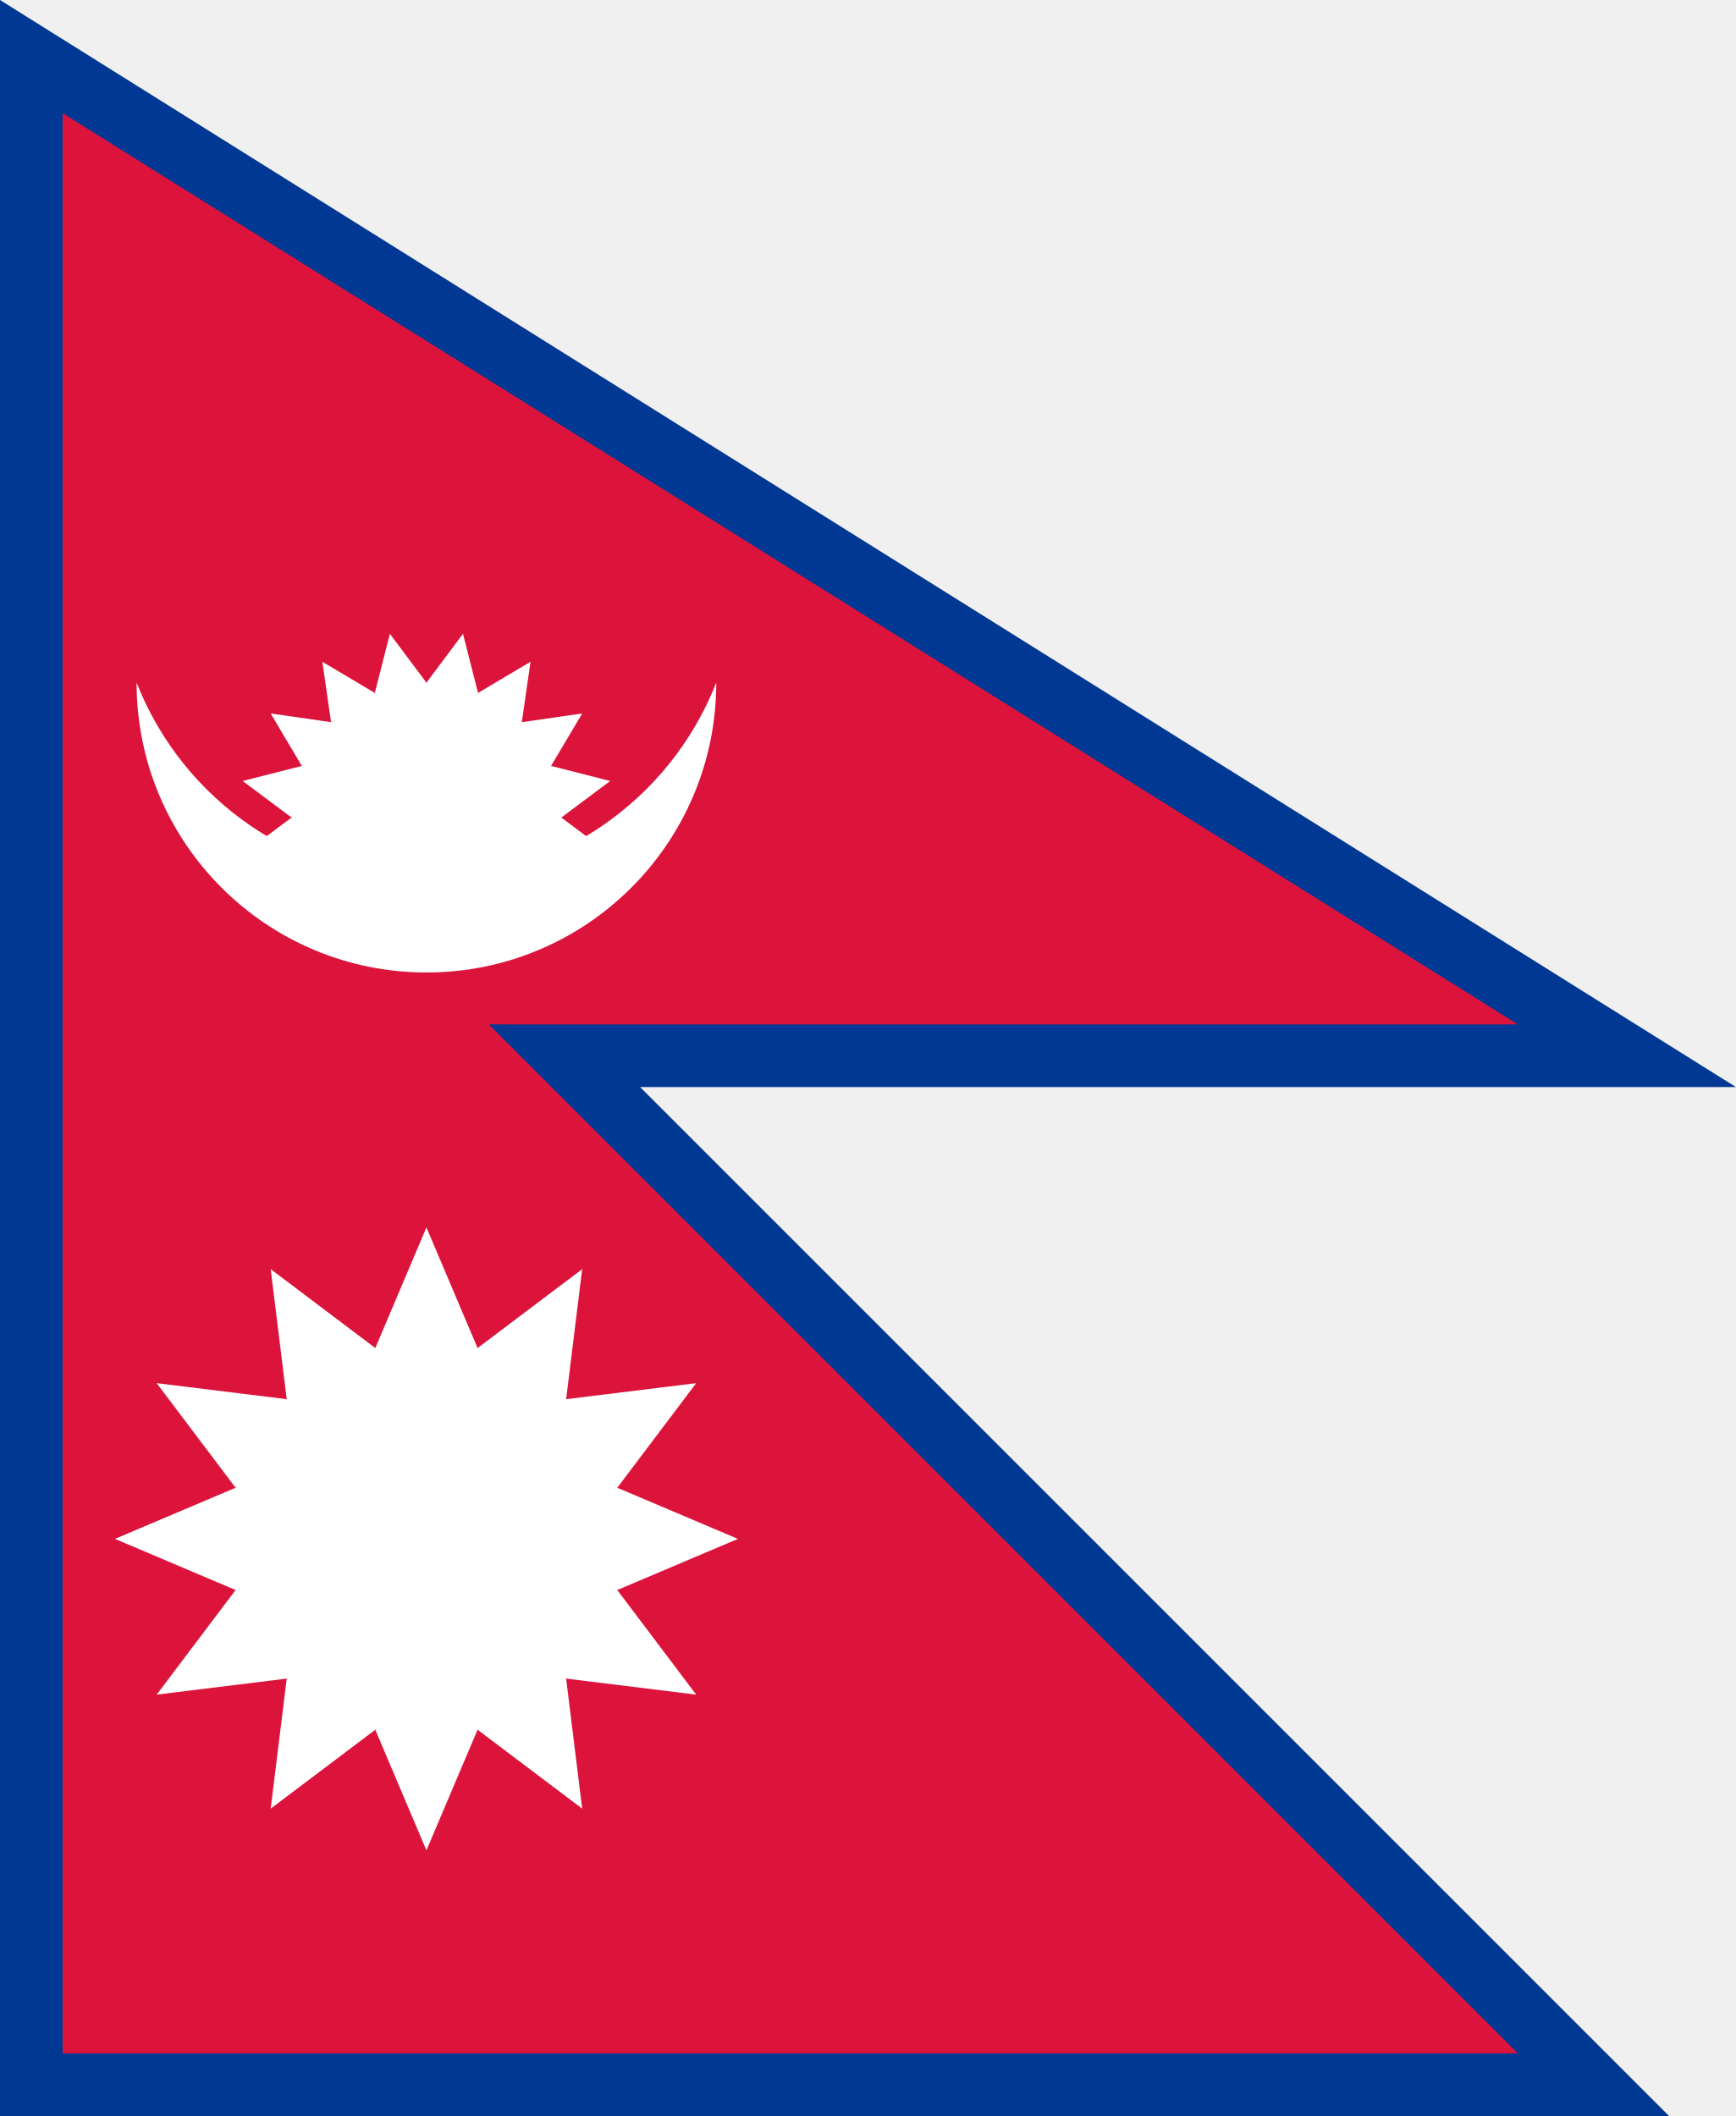
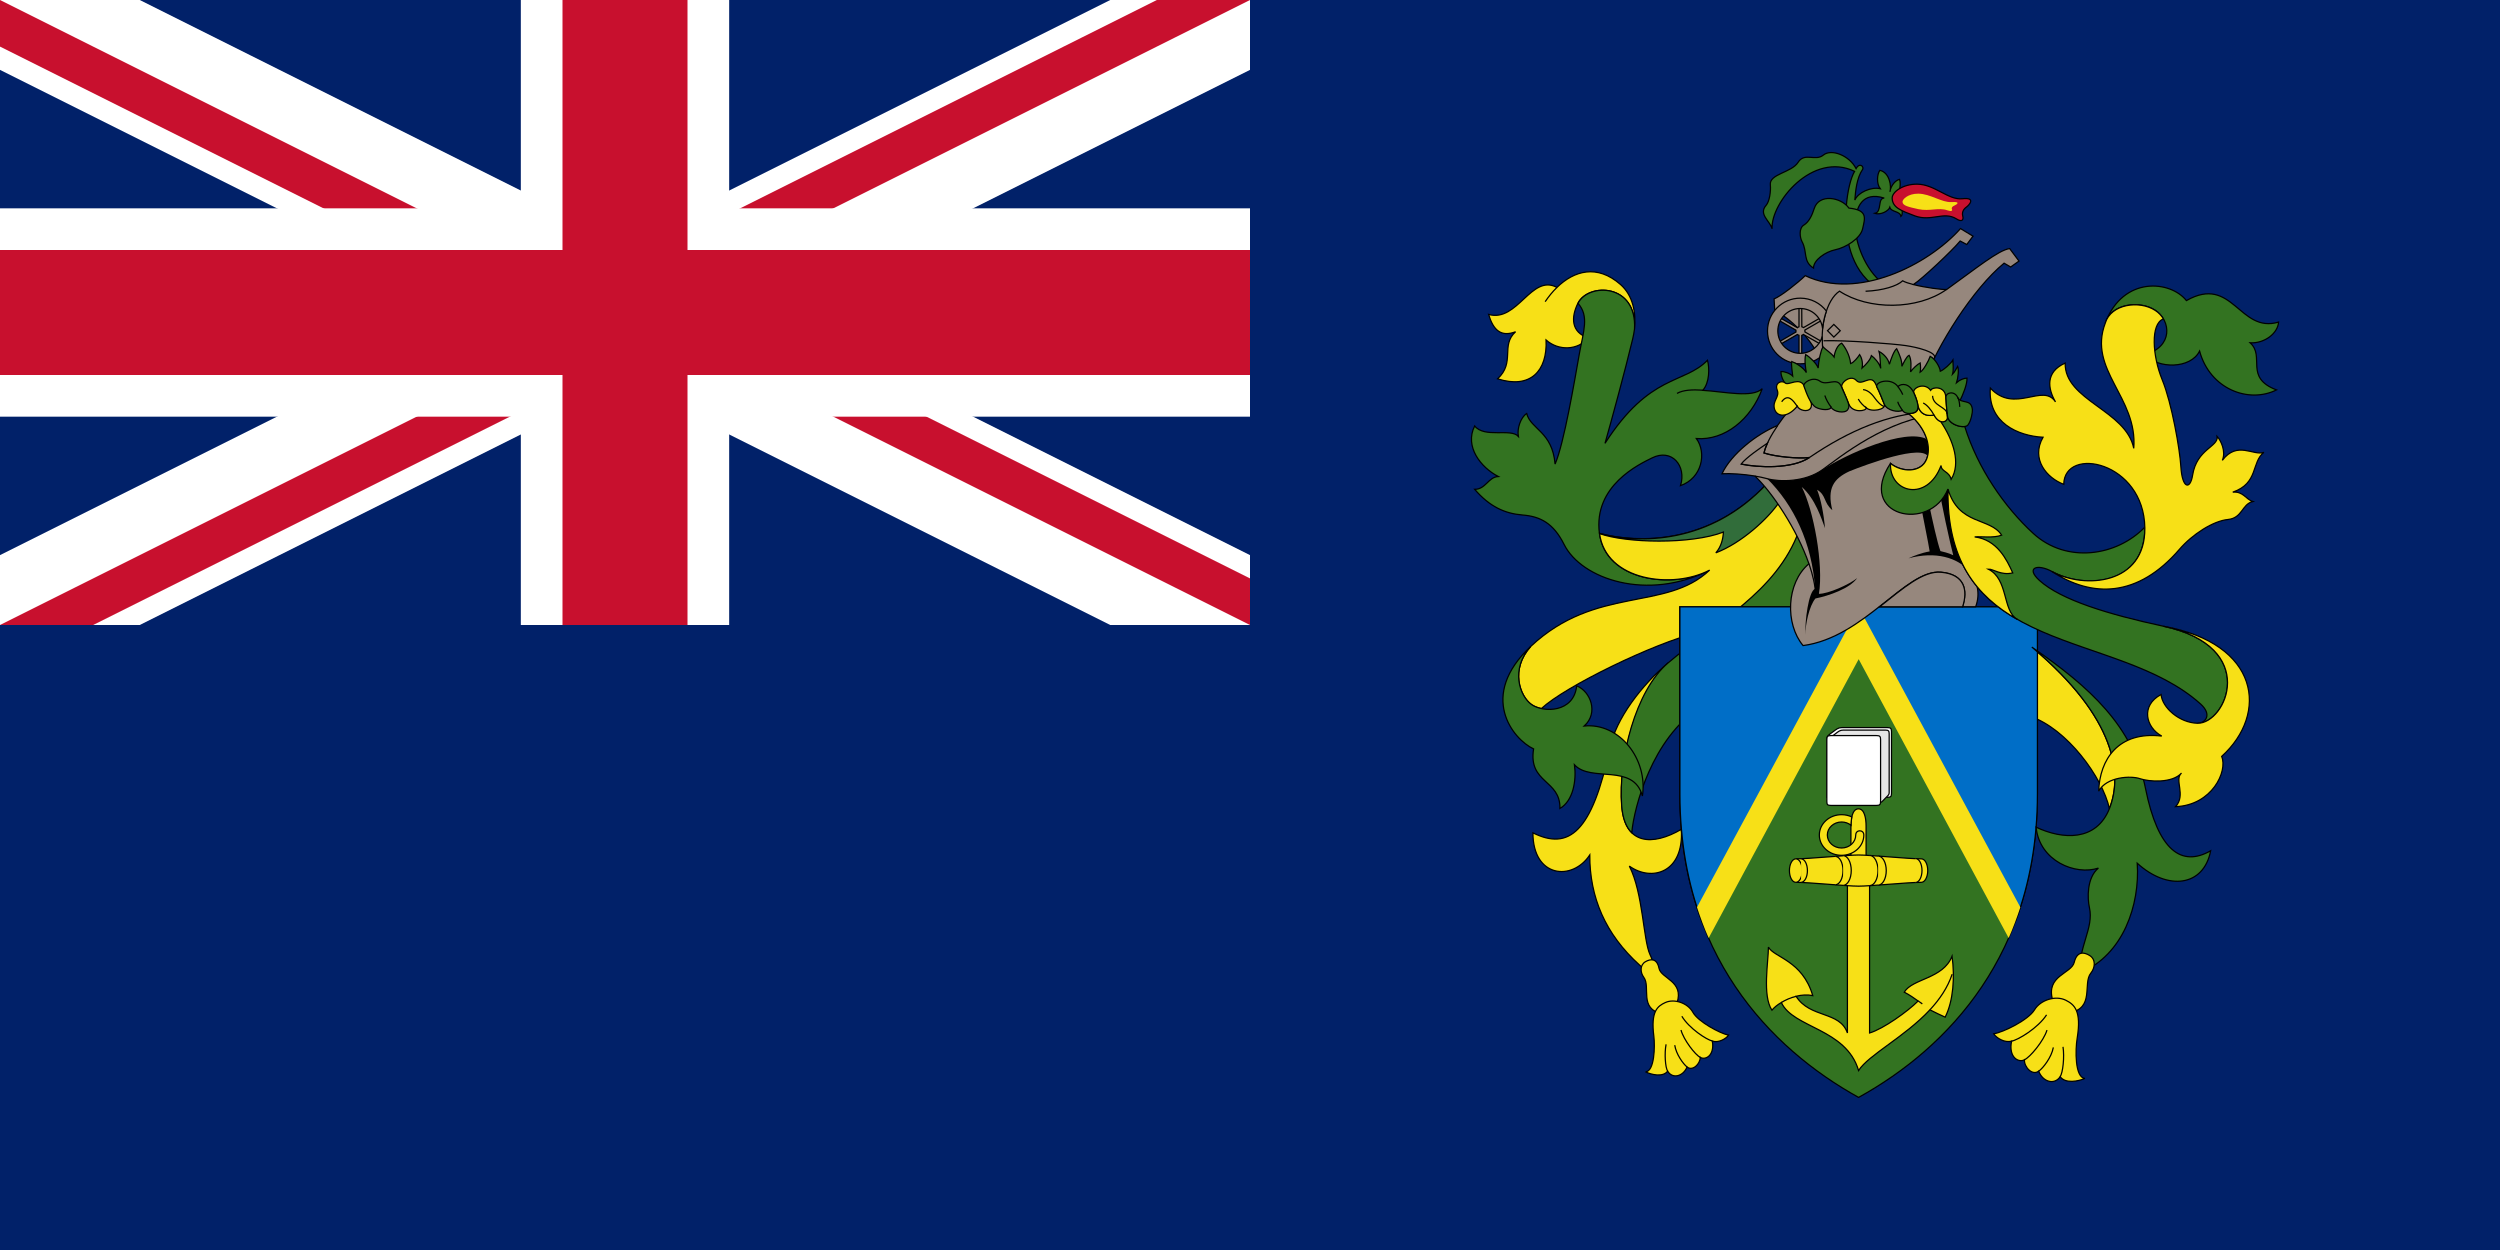
- <svg xmlns="http://www.w3.org/2000/svg" xmlns:xlink="http://www.w3.org/1999/xlink" version="1.1" width="726" height="885" viewBox="-17.582 -4.664 71.571 87.246">
-   <use xlink:href="#b" stroke="#003893" stroke-width="5.165" />
-   <path id="b" d="M -15,37.574 h 60 L -15,0 v 80 h 60 L -15,20 z" fill="#DC143C" />
-   <g fill="#fff">
-     <path d="M -11.95,23.483 A 12.84,12.84 0 0,0 11.95,23.483 A 11.95 11.95 0 0,1 -11.95,23.483" />
-     <g transform="translate(0,29.04456) scale(5.561061)">
-       <circle r="1" />
-       <g id="jags6">
-         <g id="jags3">
-           <path id="jag" d="M 0.195,-0.981 L 0,-1.389 L -0.195,-0.981" transform="rotate(11.25)" />
-           <use xlink:href="#jag" transform="rotate(22.5)" />
-           <use xlink:href="#jag" transform="rotate(45)" />
-         </g>
-         <use xlink:href="#jags3" transform="rotate(67.5)" />
-       </g>
-       <use xlink:href="#jags6" transform="scale(-1, 1)" />
+ <svg xmlns="http://www.w3.org/2000/svg" width="1200" height="600" viewBox="0 0 30 15">
+   <clipPath id="cp">
+     <path d="M0,0V75H350V150H300zM300,0H150V200H0V150z" />
+   </clipPath>
+   <rect fill="#012169" width="30" height="15" />
+   <g transform="scale(0.05)">
+     <path d="M0,0L300,150M300,0L0,150" stroke="#fff" stroke-width="30" />
+     <path d="M0,0L300,150M300,0L0,150" stroke="#c8102e" stroke-width="20" clip-path="url(#cp)" />
+     <path d="M150,0V200M0,75H350" stroke="#fff" stroke-width="50" />
+     <path d="M150,0V200M0,75H350" stroke="#c8102e" stroke-width="30" />
+     <path d="M300,0V150H0V300H600V0z" fill="#012169" />
+   </g>
+   <g fill="#F7E017" stroke="#000000" stroke-width="0.015">
+     <path d="M20.018 7.954c-0.32 0.271-0.625 0.667-0.7 1.025 -0.211 1.007-0.491 1.231-0.923 1.015 0 0.541 0.474 0.582 0.682 0.266 0 0.507 0.184 0.947 0.599 1.322 0.175 0.158 0.208 0.05 0.125-0.125 -0.083-0.175-0.083-0.74-0.249-1.064 0.266 0.191 0.657 0.083 0.624-0.441 -0.341 0.2-0.68 0.192-0.715-0.283C19.418 9.112 19.635 8.303 20.018 7.954z" />
+     <path d="M19.613 3.949c0.023-0.2-0.02-0.405-0.166-0.534 -0.282-0.248-0.558-0.166-0.764 0.034 -0.308-0.166-0.471 0.423-0.82 0.324 0.058 0.191 0.15 0.274 0.324 0.208 -0.183 0.166 0 0.366-0.216 0.565 0.391 0.125 0.599-0.091 0.582-0.466 0.15 0.133 0.382 0.125 0.507-0.025 -0.208-0.067-0.209-0.247-0.125-0.416C19.06 3.39 19.646 3.4 19.613 3.949z" />
+     <path fill="#337321" d="M20.515 6.842c-0.441 0.233-1.247 0.133-1.322-0.441 -0.075-0.574 0.482-0.832 0.632-0.906 0.233-0.117 0.416 0.091 0.341 0.333 0.258-0.091 0.316-0.391 0.191-0.565 0.341 0.025 0.657-0.233 0.79-0.599 -0.12 0.114-0.446 0.037-0.714 0.02 0.083-0.091 0.082-0.269 0.057-0.361C20.208 4.613 19.8 4.48 19.26 5.32c0.083-0.291 0.241-0.873 0.333-1.256 0.009-0.038 0.016-0.076 0.021-0.115C19.646 3.4 19.061 3.39 18.936 3.64c0.137 0.154 0.065 0.334 0.016 0.607 -0.058 0.324-0.183 1.073-0.291 1.322 -0.033-0.391-0.291-0.416-0.341-0.607 -0.075 0.05-0.116 0.183-0.1 0.274 -0.092-0.1-0.408 0.025-0.524-0.125 -0.125 0.249 0.075 0.499 0.283 0.607 -0.121 0.008-0.15 0.154-0.283 0.154 0.179 0.208 0.362 0.291 0.574 0.308 0.212 0.017 0.37 0.096 0.499 0.353C18.977 6.95 19.769 7.22 20.515 6.842z" />
+     <path d="M21.613 6.334c-0.249 0.69-0.931 1.181-1.239 1.256 -0.524 0.127-1.592 0.646-1.878 0.913 -0.045-0.01-0.087-0.026-0.118-0.048 -0.141-0.1-0.258-0.424-0.008-0.699 0.782-0.732 1.622-0.416 2.146-0.915 -0.441 0.233-1.247 0.133-1.322-0.441 0.474 0.125 1.331 0.133 2.012-0.599C21.297 5.902 21.563 6.218 21.613 6.334z" />
+     <path fill="#337321" d="M20.018 7.954c-0.395 0.335-0.6 1.158-0.558 1.715 0.012 0.155 0.055 0.26 0.121 0.324 0.029-0.316 0.249-1.133 0.81-1.497 0.474-0.308 1.214-0.998 1.489-1.788 -0.05-0.141-0.133-0.241-0.291-0.341C21.316 7.113 20.587 7.471 20.018 7.954z" />
+     <path fill="#316D3A" d="M21.359 6.014c-0.141 0.212-0.462 0.503-0.769 0.62 0.066-0.075 0.087-0.17 0.091-0.249 -0.391 0.15-1.173 0.133-1.489 0.017 0.474 0.125 1.331 0.133 2.012-0.599C21.272 5.877 21.33 5.943 21.359 6.014z" />
+     <path fill="#337321" d="M18.37 7.756c-0.636 0.595-0.216 1.114 0.033 1.231 -0.066 0.416 0.324 0.366 0.316 0.715 0.158-0.091 0.2-0.333 0.175-0.524 0.2 0.216 0.707-0.025 0.815 0.374 0.067-0.441-0.274-0.881-0.698-0.84 0.175-0.158 0.075-0.416-0.091-0.482 -0.033 0.324-0.399 0.324-0.541 0.225C18.237 8.355 18.12 8.031 18.37 7.756z" />
+     <path d="M19.746 11.54c-0.069 0.04-0.064 0.129-0.021 0.187 0.087 0.116-0.062 0.38 0.22 0.437 0.083 0.017 0.147-0.034 0.179-0.129 0.087-0.262-0.191-0.291-0.216-0.416C19.883 11.494 19.804 11.507 19.746 11.54z" />
+     <path d="M19.983 12.031c-0.093 0.043-0.175 0.104-0.137 0.403 0.015 0.124 0.008 0.424-0.1 0.428 0.066 0.033 0.208 0.069 0.266-0.008 0.056 0.094 0.183 0.067 0.233-0.05 0.066 0.054 0.158-0.037 0.158-0.116 0.058 0.037 0.175-0.017 0.145-0.195 0.071 0.025 0.162-0.025 0.195-0.071 -0.104-0.021-0.366-0.162-0.428-0.274C20.253 12.035 20.091 11.981 19.983 12.031z" />
+     <g fill="none">
+       <path d="M18.542 3.62c0.042-0.062 0.089-0.12 0.141-0.171" />
+       <path d="M20.124 4.721c0.073-0.042 0.185-0.047 0.309-0.039" />
+       <path d="M20.012 12.854c-0.029-0.042-0.04-0.216-0.019-0.322" />
+       <path d="M20.245 12.804c-0.046-0.035-0.133-0.156-0.148-0.262" />
+       <path d="M20.403 12.688c-0.058-0.027-0.2-0.21-0.231-0.328" />
+       <path d="M20.548 12.492c-0.069-0.015-0.279-0.152-0.366-0.297" />
    </g>
-     <g transform="translate(0,58.7868) scale(8.143398)">
-       <circle r="1" />
-       <g id="rays4">
-         <g id="rays2">
-           <path id="ray" d="M 0.259,0.966 L 0,1.577 L -0.259,0.966" />
-           <use xlink:href="#ray" transform="rotate(180)" />
-         </g>
-         <use xlink:href="#rays2" transform="rotate(90)" />
-       </g>
-       <use xlink:href="#rays4" transform="rotate(30)" />
-       <use xlink:href="#rays4" transform="rotate(60)" />
+     <path d="M24.382 7.765c1.023 0.857 1.089 1.538 0.931 1.938 -0.083-0.374-0.507-0.956-0.948-1.106L24.382 7.765z" />
+     <path fill="#337321" d="M22.553 7.282h1.896c0 0 0 0.499 0 2.245 0 1.913-1.064 3.044-2.146 3.642 -1.081-0.599-2.146-1.73-2.146-3.642 0-1.746 0-2.245 0-2.245h1.331c0.002 0.116 0.013 0.291 0.15 0.466C21.952 7.717 22.307 7.482 22.553 7.282z" />
+     <path fill="#006EC7" d="M24.449 7.282c0 0 0 0.499 0 2.245 0 0.577-0.097 1.084-0.262 1.525l-1.883-3.455 -1.883 3.455c-0.165-0.442-0.262-0.948-0.262-1.525 0-1.746 0-2.245 0-2.245H24.449z" />
+     <path stroke="none" d="M24.244 10.887c-0.033 0.102-0.094 0.267-0.14 0.369l-1.8-3.346 -1.8 3.346c-0.047-0.102-0.107-0.267-0.14-0.369l1.941-3.598L24.244 10.887z" />
+     <path d="M23.159 12.118c0.05 0.025 0.142 0.071 0.183 0.088 0.1-0.2 0.116-0.482 0.083-0.732 -0.108 0.275-0.474 0.266-0.574 0.432 0.061 0.031 0.118 0.071 0.167 0.106 -0.125 0.125-0.417 0.334-0.583 0.384v-1.784c0-0.125-0.042-0.229-0.042-0.333 0 0 0-0.286 0-0.369 0-0.083-0.017-0.204-0.091-0.204 -0.075 0-0.091 0.121-0.091 0.204 0 0.083 0 0.369 0 0.369 0 0.104-0.042 0.225-0.042 0.333v1.784c-0.091-0.266-0.45-0.175-0.616-0.441 0.065-0.016 0.134-0.021 0.2-0.008 -0.125-0.424-0.466-0.457-0.532-0.582 0 0.175-0.075 0.582 0.042 0.757 0.026-0.031 0.065-0.064 0.113-0.092 0.141 0.308 0.777 0.309 0.927 0.816C22.423 12.659 22.856 12.443 23.159 12.118z" />
+     <path d="M22.303 10.634c0.141 0 0.59-0.046 0.753-0.046 0.042 0 0.077-0.063 0.077-0.141s-0.034-0.141-0.077-0.141c-0.162 0-0.611-0.046-0.753-0.046 -0.141 0-0.59 0.046-0.753 0.046 -0.042 0-0.077 0.063-0.077 0.141s0.034 0.141 0.077 0.141C21.713 10.588 22.162 10.634 22.303 10.634z" />
+     <path d="M22.212 9.903c-0.03-0.024-0.069-0.039-0.113-0.039 -0.094 0-0.171 0.07-0.171 0.156 0 0.086 0.076 0.156 0.171 0.156 0.094 0 0.17-0.07 0.17-0.156 0-0.067 0.097-0.067 0.097 0 0 0.135-0.12 0.244-0.267 0.244 -0.148 0-0.267-0.109-0.267-0.244 0-0.135 0.12-0.244 0.267-0.244 0.044 0 0.086 0.01 0.123 0.027C22.219 9.825 22.212 9.867 22.212 9.903z" />
+     <path d="M21.551 10.588c0.042 0 0.076-0.063 0.076-0.141s-0.034-0.141-0.076-0.141" />
+     <path d="M21.613 10.588c0.042 0 0.076-0.063 0.076-0.141s-0.034-0.141-0.076-0.141" />
+     <path d="M22.024 10.617c0.051 0 0.092-0.076 0.092-0.17 0-0.094-0.041-0.17-0.092-0.17" />
+     <path d="M22.119 10.624c0.053 0 0.096-0.08 0.096-0.178 0-0.098-0.043-0.178-0.096-0.178" />
+     <path d="M22.439 10.626c0.054 0 0.097-0.081 0.097-0.18 0-0.099-0.044-0.18-0.097-0.18" />
+     <path d="M22.539 10.621c0.053 0 0.096-0.078 0.096-0.174 0-0.096-0.043-0.174-0.096-0.174" />
+     <path d="M22.986 10.59c0.043 0 0.078-0.064 0.078-0.144s-0.035-0.144-0.078-0.144" />
+     <path d="M21.376 12.03c0.051-0.031 0.113-0.059 0.178-0.074" />
+     <path d="M23.068 12.047c-0.015-0.011-0.032-0.022-0.049-0.035" />
+     <path d="M23.159 12.118c0.116-0.125 0.213-0.266 0.267-0.428" />
+     <path fill="#FFF" d="M21.922 8.87c0-0.041 0.033-0.058 0.072-0.087 0.047-0.035 0.066-0.052 0.108-0.052h0.546c0.04 0 0.05 0.01 0.05 0.048V9.52c0 0.037-0.009 0.048-0.05 0.048h-0.726V8.862" />
+     <path fill="#E5E5E5" d="M22.513 9.633c0.072 0 0.059-0.002 0.109-0.052 0.053-0.052 0.048-0.048 0.048-0.096V8.806c0-0.035-0.009-0.045-0.046-0.045h-0.505c-0.04 0-0.057 0.016-0.1 0.049 -0.036 0.027-0.066 0.044-0.066 0.082v0.741H22.513z" />
+     <path fill="#FFF" d="M22.567 9.617c0 0.037-0.009 0.048-0.05 0.048h-0.546c-0.041 0-0.049-0.01-0.049-0.048V8.875c0-0.037 0.009-0.048 0.049-0.048h0.546c0.041 0 0.05 0.01 0.05 0.048V9.617z" />
+     <path fill="#96877D" d="M23.625 6.847c0.106 0.119 0.141 0.278 0.083 0.434h-0.158c0.066-0.2 0.025-0.39-0.258-0.415 -0.423-0.037-0.915 0.782-1.655 0.881 -0.216-0.258-0.205-0.749 0.07-0.982 -0.142-0.409-0.441-0.859-0.649-1.053 -0.136-0.022-0.293-0.033-0.394-0.027 0.108-0.233 0.416-0.478 0.666-0.578 0.04-0.059 0.084-0.116 0.124-0.167 0.025-0.32 1.547-0.17 1.871 0.029C23.326 5.328 23.467 6.523 23.625 6.847z" />
+     <g fill="#000" stroke="none">
+       <path d="M21.781 7.066c-0.036-0.554-0.26-1.011-0.575-1.322 0.15 0.042 0.457 0.042 0.665-0.108 0.274-0.183 0.99-0.503 1.252-0.366 0.021 0.046 0.033 0.15 0.017 0.216 -0.062-0.166-0.753 0.091-0.948 0.17 -0.187 0.087-0.27 0.204-0.204 0.466 -0.108-0.091-0.071-0.179-0.183-0.245C21.85 5.985 21.887 6.18 21.9 6.338c-0.042-0.112-0.116-0.353-0.279-0.495 0.141 0.274 0.264 0.933 0.206 1.283 0.112 0 0.36-0.11 0.459-0.189 -0.087 0.125-0.339 0.212-0.501 0.245 -0.073 0.087-0.123 0.312-0.119 0.437C21.655 7.465 21.703 7.09 21.781 7.066z" />
+       <path d="M23.625 6.847c-0.138-0.153-0.395-0.236-0.723-0.147 0.05-0.025 0.158-0.067 0.254-0.083 -0.012-0.087-0.091-0.462-0.104-0.553l0.092-0.037c0.046 0.225 0.104 0.482 0.141 0.586 0.029 0.008 0.096 0.021 0.154 0.05 -0.025-0.087-0.166-0.715-0.162-0.782l0.125-0.067C23.451 6.155 23.53 6.65 23.625 6.847z" />
+     </g>
+     <path fill="#96877D" d="M23.551 7.282c0.066-0.2 0.025-0.39-0.258-0.415 -0.219-0.019-0.457 0.194-0.738 0.415H23.551z" />
+     <path fill="#96877D" d="M21.713 5.49c-0.125 0.017-0.403-0.008-0.545-0.054 0.008-0.038 0.023-0.076 0.041-0.118 -0.087 0.058-0.253 0.172-0.316 0.251C21.093 5.611 21.505 5.632 21.713 5.49z" />
+     <path fill="none" d="M21.708 6.766c0.046 0.133 0.076 0.261 0.08 0.375" />
+     <path fill="none" d="M21.331 5.108c-0.075 0.11-0.141 0.228-0.163 0.328 0.141 0.046 0.42 0.071 0.545 0.054" />
+     <path fill="none" d="M21.059 5.713c0.054 0.009 0.104 0.019 0.147 0.031 0.15 0.042 0.457 0.042 0.665-0.108 0.208-0.15 0.773-0.615 1.414-0.665" />
+     <path fill="none" d="M20.894 5.569c0.2 0.042 0.612 0.062 0.819-0.079 0.482-0.328 0.948-0.52 1.414-0.545" />
+     <path fill="#337321" d="M24.382 7.765c0.698 0.482 1.214 0.948 1.364 1.696 0.15 0.748 0.433 0.948 0.782 0.748 -0.083 0.432-0.516 0.482-0.881 0.15 0.033 0.499-0.166 1.098-0.682 1.314 -0.033-0.299 0.165-0.536 0.108-0.782 -0.025-0.108-0.033-0.358 0.108-0.474 -0.274 0.091-0.707-0.083-0.748-0.491 0.316 0.15 0.723 0.175 0.881-0.225C25.471 9.303 25.405 8.621 24.382 7.765z" />
+     <path fill="#337321" d="M25.264 3.873c0.216-0.565 0.782-0.507 0.973-0.266 0.557-0.316 0.632 0.399 1.106 0.258 -0.008 0.133-0.166 0.258-0.341 0.249 0.183 0.166-0.075 0.416 0.316 0.565 -0.333 0.166-0.798-0.008-0.923-0.466 -0.108 0.216-0.499 0.216-0.657 0.042 0.341-0.091 0.316-0.407 0.125-0.532C25.67 3.597 25.33 3.648 25.264 3.873z" />
+     <path fill="#337321" d="M23.577 5.118c0.155 0.5 0.476 0.966 0.822 1.283 0.399 0.366 1.002 0.274 1.339-0.075 0.008 0.696-0.713 0.75-1.114 0.532 -0.177-0.096-0.32-0.046-0.15 0.108 0.258 0.233 0.822 0.406 1.488 0.549 1.164 0.249 0.749 1.173 0.408 1.164 0.098-0.002 0.178-0.104 0.037-0.231 -1.01-0.909-3.064-0.551-3.031-2.58 -0.216 0.532-1.106 0.324-0.69-0.308 0.133 0.108 0.366 0.116 0.433-0.05 0.052-0.129 0.018-0.354-0.215-0.548 0.038-0.003 0.121 0 0.112-0.096 0.01 0.056 0.061 0.139 0.192 0.111 0.037 0.059 0.077 0.098 0.13 0.077 0.01-0.004 0.042-0.02 0.029-0.079C23.377 5.087 23.508 5.126 23.577 5.118z" />
+     <path d="M24.623 6.858c0.482 0.316 1.028 0.316 1.53-0.266 0.158-0.183 0.407-0.341 0.582-0.358 0.175-0.017 0.166-0.183 0.299-0.216 -0.083-0.025-0.116-0.125-0.241-0.112 0.312-0.108 0.22-0.358 0.374-0.478 -0.125 0.046-0.32-0.141-0.499 0.096 0.046-0.108-0.017-0.237-0.062-0.287 0.017 0.125-0.245 0.15-0.295 0.466 -0.028 0.177-0.125 0.166-0.141-0.108 -0.012-0.201-0.108-0.757-0.224-1.039 -0.116-0.283-0.143-0.671 0.015-0.729 -0.024-0.04-0.057-0.076-0.098-0.102 -0.193-0.126-0.532-0.075-0.599 0.15 -0.216 0.565 0.391 0.89 0.341 1.505 -0.091-0.457-0.832-0.574-0.823-1.023 -0.241 0.108-0.208 0.308-0.116 0.466 -0.15-0.233-0.491 0.15-0.782-0.166 -0.033 0.416 0.333 0.574 0.632 0.59 -0.15 0.266 0.05 0.491 0.249 0.565 0.008-0.466 0.963-0.275 0.973 0.524C25.746 7.016 25.014 7.074 24.623 6.858z" />
+     <path d="M25.962 7.515c1.164 0.249 0.749 1.173 0.408 1.164 -0.217-0.005-0.424-0.187-0.437-0.345 -0.249 0.133-0.183 0.395 0.008 0.499 -0.524-0.062-0.744 0.283-0.757 0.661 0.096-0.175 0.387-0.187 0.495-0.15 0.108 0.037 0.387 0.058 0.499-0.067 -0.092 0.079 0.058 0.262-0.071 0.403 0.437-0.017 0.628-0.424 0.553-0.603C27.226 8.563 27.118 7.723 25.962 7.515z" />
+     <path d="M25.076 11.466c0.076 0.047 0.066 0.147 0.015 0.21 -0.103 0.126 0.052 0.427-0.265 0.478 -0.094 0.015-0.163-0.045-0.194-0.152 -0.086-0.296 0.226-0.316 0.259-0.455C24.925 11.409 25.012 11.426 25.076 11.466z" />
+     <path d="M24.79 12.003c0.102 0.052 0.19 0.124 0.136 0.456 -0.023 0.138-0.028 0.473 0.093 0.482 -0.076 0.034-0.235 0.067-0.297-0.021 -0.067 0.102-0.207 0.066-0.258-0.066 -0.077 0.057-0.175-0.049-0.171-0.137 -0.067 0.039-0.194-0.026-0.154-0.224 -0.08 0.025-0.18-0.035-0.215-0.087 0.117-0.019 0.415-0.165 0.49-0.288C24.488 11.996 24.671 11.943 24.79 12.003z" />
+     <path fill="none" d="M24.721 12.921c0.034-0.045 0.054-0.24 0.035-0.359" />
+     <path fill="none" d="M24.464 12.855c0.053-0.037 0.155-0.168 0.176-0.286" />
+     <path fill="none" d="M24.292 12.718c0.066-0.028 0.232-0.226 0.272-0.357" />
+     <path fill="none" d="M24.138 12.494c0.077-0.013 0.318-0.157 0.421-0.316" />
+     <path d="M23.376 5.869c-0.014 0.852 0.34 1.284 0.831 1.564 -0.182-0.109-0.103-0.483-0.349-0.604 0.058-0.004 0.15 0.079 0.295 0.046 -0.071-0.158-0.187-0.399-0.457-0.432 0.071-0.008 0.225 0.017 0.324-0.021C23.879 6.205 23.505 6.309 23.376 5.869z" />
+     <path d="M23.288 5.058c-0.03-0.01-0.055-0.04-0.08-0.079 -0.131 0.028-0.182-0.055-0.192-0.111 0.008 0.096-0.074 0.092-0.113 0.095 0.234 0.194 0.268 0.419 0.216 0.548 -0.067 0.166-0.299 0.158-0.433 0.05 -0.017 0.353 0.441 0.47 0.607 0.025 0 0.075 0.096 0.067 0.121 0.166C23.532 5.561 23.442 5.286 23.288 5.058z" />
+     <path fill="#337321" d="M22.557 3.37c-0.208-0.191-0.304-0.511-0.295-0.694 0.008-0.183 0.083-0.383 0.349-0.299 -0.083 0-0.025 0.166-0.112 0.183 0.071 0.025 0.166-0.033 0.179-0.071 0.017 0.058 0.125 0.042 0.133 0.108 0.042-0.033-0.004-0.195-0.066-0.229 0.046-0.025 0.071-0.154 0.05-0.216 -0.042 0.008-0.104 0.067-0.116 0.15 0.021-0.067-0.004-0.233-0.121-0.258 -0.033 0.046-0.042 0.158 0.004 0.22 -0.108-0.025-0.266 0.046-0.304 0.137 0.008-0.11 0.024-0.267 0.092-0.366 0.023-0.033-0.033-0.091-0.077-0.012 -0.081-0.158-0.297-0.241-0.393-0.162s-0.224-0.037-0.303 0.087c-0.079 0.125-0.347 0.138-0.333 0.27 0.008 0.079-0.011 0.201-0.05 0.245 -0.096 0.108 0.046 0.187 0.071 0.283 -0.017-0.316 0.486-0.931 0.99-0.69 -0.046 0.079-0.086 0.237-0.1 0.428 -0.021 0.283 0.021 0.682 0.295 0.915L22.557 3.37z" />
+     <path fill="#c8102e" d="M22.706 2.38c-0.003-0.075 0.127-0.172 0.301-0.17 0.21 0.002 0.372 0.193 0.54 0.175 0.168-0.019 0.085 0.075 0.05 0.1 -0.035 0.025-0.056 0.062-0.044 0.108 0.012 0.046-0.009 0.076-0.077 0.033 -0.15-0.094-0.299 0.037-0.497-0.035C22.81 2.527 22.711 2.492 22.706 2.38z" />
+     <path fill="#96877D" d="M21.85 4.343c-0.083-0.262-0.399-0.549-0.553-0.615l-0.008-0.141c0.083-0.033 0.283-0.191 0.374-0.279 0.624 0.299 1.472-0.125 1.863-0.565l0.15 0.091 -0.075 0.1 -0.079-0.042c-0.096 0.116-0.453 0.452-0.561 0.523 0.145 0.037 0.344 0.062 0.399 0.059C23.709 3.224 23.983 3 24.116 2.983l0.112 0.15 -0.1 0.071 -0.079-0.046c-0.374 0.308-0.798 0.981-0.965 1.43C22.852 4.538 22.02 4.571 21.85 4.343z" />
+     <path fill="none" d="M22.961 3.415c-0.054-0.014-0.1-0.029-0.129-0.045 -0.067 0.062-0.233 0.116-0.445 0.125" />
+     <path fill="none" d="M21.883 4.251c-0.056-0.31 0.033-0.653 0.191-0.757 0.345 0.229 0.936 0.229 1.285-0.021" />
+     <path fill="none" d="M21.883 4.089c0.266-0.008 0.844 0.037 0.985 0.058 0.141 0.021 0.378 0.079 0.345 0.15" />
+     <path fill="none" d="M22.006 4.045l0.077-0.076 -0.077-0.076L21.93 3.968 22.006 4.045z" />
+     <path fill="#337321" d="M22.187 2.497c-0.096-0.133-0.359-0.175-0.416 0.004 -0.025 0.079-0.062 0.162-0.125 0.2 -0.062 0.037-0.048 0.151-0.021 0.2 0.066 0.121 0.008 0.237 0.137 0.316 0-0.096 0.141-0.195 0.262-0.22 0.121-0.025 0.303-0.133 0.328-0.254C22.378 2.621 22.42 2.521 22.187 2.497z" />
+     <path fill="#96877D" d="M21.588 3.694h0.033l0.001 0.227c0.007 0.002 0.014 0.006 0.02 0.01l0.196-0.113 0.017 0.029 -0.197 0.114c0.001 0.007 0.002 0.015 0.001 0.022l0.196 0.113 -0.017 0.029L21.64 4.013c-0.005 0.005-0.012 0.01-0.019 0.012l0 0.226h-0.033l0-0.227c-0.007-0.002-0.014-0.006-0.02-0.01l-0.196 0.113 -0.017-0.029 0.197-0.114c-0.001-0.007-0.002-0.015-0.001-0.022l-0.196-0.113 0.017-0.029 0.197 0.113c0.005-0.005 0.012-0.01 0.019-0.012L21.588 3.694 21.588 3.694z" />
+     <path fill="#96877D" d="M21.884 4.25c-0.071 0.072-0.17 0.116-0.28 0.116 -0.218 0-0.394-0.176-0.394-0.394 0-0.218 0.176-0.394 0.394-0.394 0.128 0 0.241 0.061 0.313 0.155 -0.02 0.05-0.044 0.161-0.046 0.211 -0.014-0.136-0.128-0.242-0.268-0.242 -0.149 0-0.269 0.121-0.269 0.269 0 0.149 0.121 0.269 0.269 0.269 0.124 0 0.232-0.087 0.263-0.202C21.867 4.09 21.869 4.209 21.884 4.25z" />
+     <path fill="#337321" d="M21.438 4.625c-0.025-0.029-0.071-0.108-0.066-0.166 0.037-0.004 0.108 0.021 0.141 0.054 -0.004-0.042-0.021-0.133-0.012-0.175 0.046 0.017 0.141 0.071 0.175 0.133 -0.008-0.042-0.025-0.15-0.008-0.216 0.05 0.029 0.133 0.108 0.15 0.162 0.004-0.083 0.033-0.22 0.058-0.254 0.037 0.037 0.096 0.071 0.133 0.121 0.008-0.067 0.042-0.146 0.091-0.166 0.037 0.042 0.096 0.137 0.108 0.245 0.037-0.012 0.087-0.075 0.108-0.108 0.021 0.033 0.042 0.091 0.029 0.162 0.046-0.042 0.1-0.1 0.112-0.15 0.033 0.025 0.096 0.087 0.112 0.154 -0.008-0.054-0.004-0.15-0.021-0.204 0.062 0.033 0.112 0.091 0.125 0.154 0.017-0.058 0.054-0.162 0.087-0.187 0.033 0.067 0.067 0.146 0.062 0.212 0.021-0.042 0.054-0.116 0.087-0.133 0.029 0.046 0.025 0.146 0.017 0.2 0.029-0.042 0.083-0.091 0.116-0.108 0.004 0.025 0.008 0.075 0 0.112 0.037-0.021 0.1-0.133 0.121-0.191 0.058 0.029 0.116 0.129 0.121 0.179 0.042-0.017 0.125-0.091 0.15-0.133 0 0.029 0.013 0.108-0.004 0.17 0.025-0.025 0.05-0.075 0.062-0.096 0.017 0.042 0.004 0.141-0.013 0.195 0.037-0.033 0.092-0.054 0.125-0.054 0.004 0.071-0.046 0.195-0.092 0.287C23.114 4.713 22.278 4.671 21.438 4.625z" />
+     <path stroke="none" d="M22.83 2.423c-0.002-0.031 0.066-0.1 0.189-0.099 0.147 0.001 0.283 0.109 0.4 0.101 0.118-0.008 0.06 0.031 0.035 0.041 -0.025 0.01-0.039 0.026-0.031 0.044 0.009 0.019-0.006 0.031-0.054 0.014 -0.105-0.038-0.21 0.015-0.348-0.014C22.902 2.483 22.833 2.469 22.83 2.423z" />
+     <path d="M21.567 4.875C21.442 5.025 21.318 5 21.293 4.904c-0.025-0.096 0.067-0.141 0.033-0.225 -0.033-0.083 0.054-0.121 0.096-0.083 0.042 0.037 0.175-0.083 0.233 0.042 0.058 0.125 0.104 0.212 0.071 0.262C21.692 4.95 21.592 4.925 21.567 4.875z" />
+     <path d="M22.103 4.65c-0.023-0.055 0.106-0.16 0.173-0.085 0.067 0.075 0.171-0.081 0.229 0.037 0.058 0.119 0.077 0.181 0.106 0.247 0.029 0.067-0.158 0.102-0.216 0.044 0.008 0.039-0.162 0.07-0.208-0.042C22.162 4.792 22.135 4.723 22.103 4.65z" />
+     <path d="M22.968 4.719c-0.031-0.058 0.121-0.141 0.2-0.035 0.021-0.044 0.171-0.052 0.181 0.075 0.01 0.127 0.015 0.202 0.019 0.252 0.004 0.05-0.091 0.096-0.16-0.031 -0.123 0.025-0.179-0.044-0.193-0.116C23 4.79 22.985 4.754 22.968 4.719z" />
+     <path fill="#337321" d="M21.648 4.636c-0.019-0.042 0.106-0.125 0.191-0.062 0.085 0.062 0.203-0.054 0.254 0.058 0.102 0.227 0.108 0.243 0.077 0.287 -0.031 0.044-0.164 0.027-0.198-0.033 -0.006 0.042-0.121 0.035-0.181 0.002C21.723 4.85 21.675 4.711 21.648 4.636z" />
+     <path fill="#337321" d="M22.523 4.646c-0.029-0.064 0.166-0.121 0.252-0.008 0.044-0.04 0.139-0.042 0.193 0.081 0.054 0.123 0.062 0.191 0.023 0.222 -0.028 0.022-0.129 0.039-0.162-0.017 -0.046 0.029-0.187 0.004-0.218-0.075C22.58 4.771 22.553 4.702 22.523 4.646z" />
+     <path fill="#337321" d="M23.351 4.769c-0.004-0.058 0.102-0.085 0.141 0 0.04 0.085 0.166 0.008 0.177 0.15 0.002 0.027-0.015 0.131-0.054 0.181s-0.233 0-0.245-0.106C23.357 4.887 23.353 4.827 23.351 4.769z" />
+     <g fill="none">
+       <path d="M21.567 4.875c-0.046-0.062-0.108-0.162-0.187-0.054" />
+       <path d="M21.973 4.885c-0.027-0.035-0.062-0.094-0.075-0.139" />
+       <path d="M22.395 4.894c-0.029-0.021-0.073-0.062-0.096-0.106" />
+       <path d="M22.357 4.675c0.073 0.008 0.123 0.077 0.145 0.108 0.023 0.031 0.071 0.087 0.108 0.094" />
+       <path d="M22.829 4.925c-0.025-0.04-0.05-0.075-0.056-0.104" />
+       <path d="M22.775 4.638c0.025 0.035 0.044 0.064 0.058 0.098" />
+       <path d="M23.207 4.979c-0.033-0.062-0.085-0.123-0.129-0.143" />
+       <path d="M23.191 4.75c0.004 0.123 0.168 0.131 0.175 0.218" />
+       <path d="M23.492 4.769c0.017 0.031 0.023 0.062 0.025 0.114" />
    </g>
  </g>
</svg>
